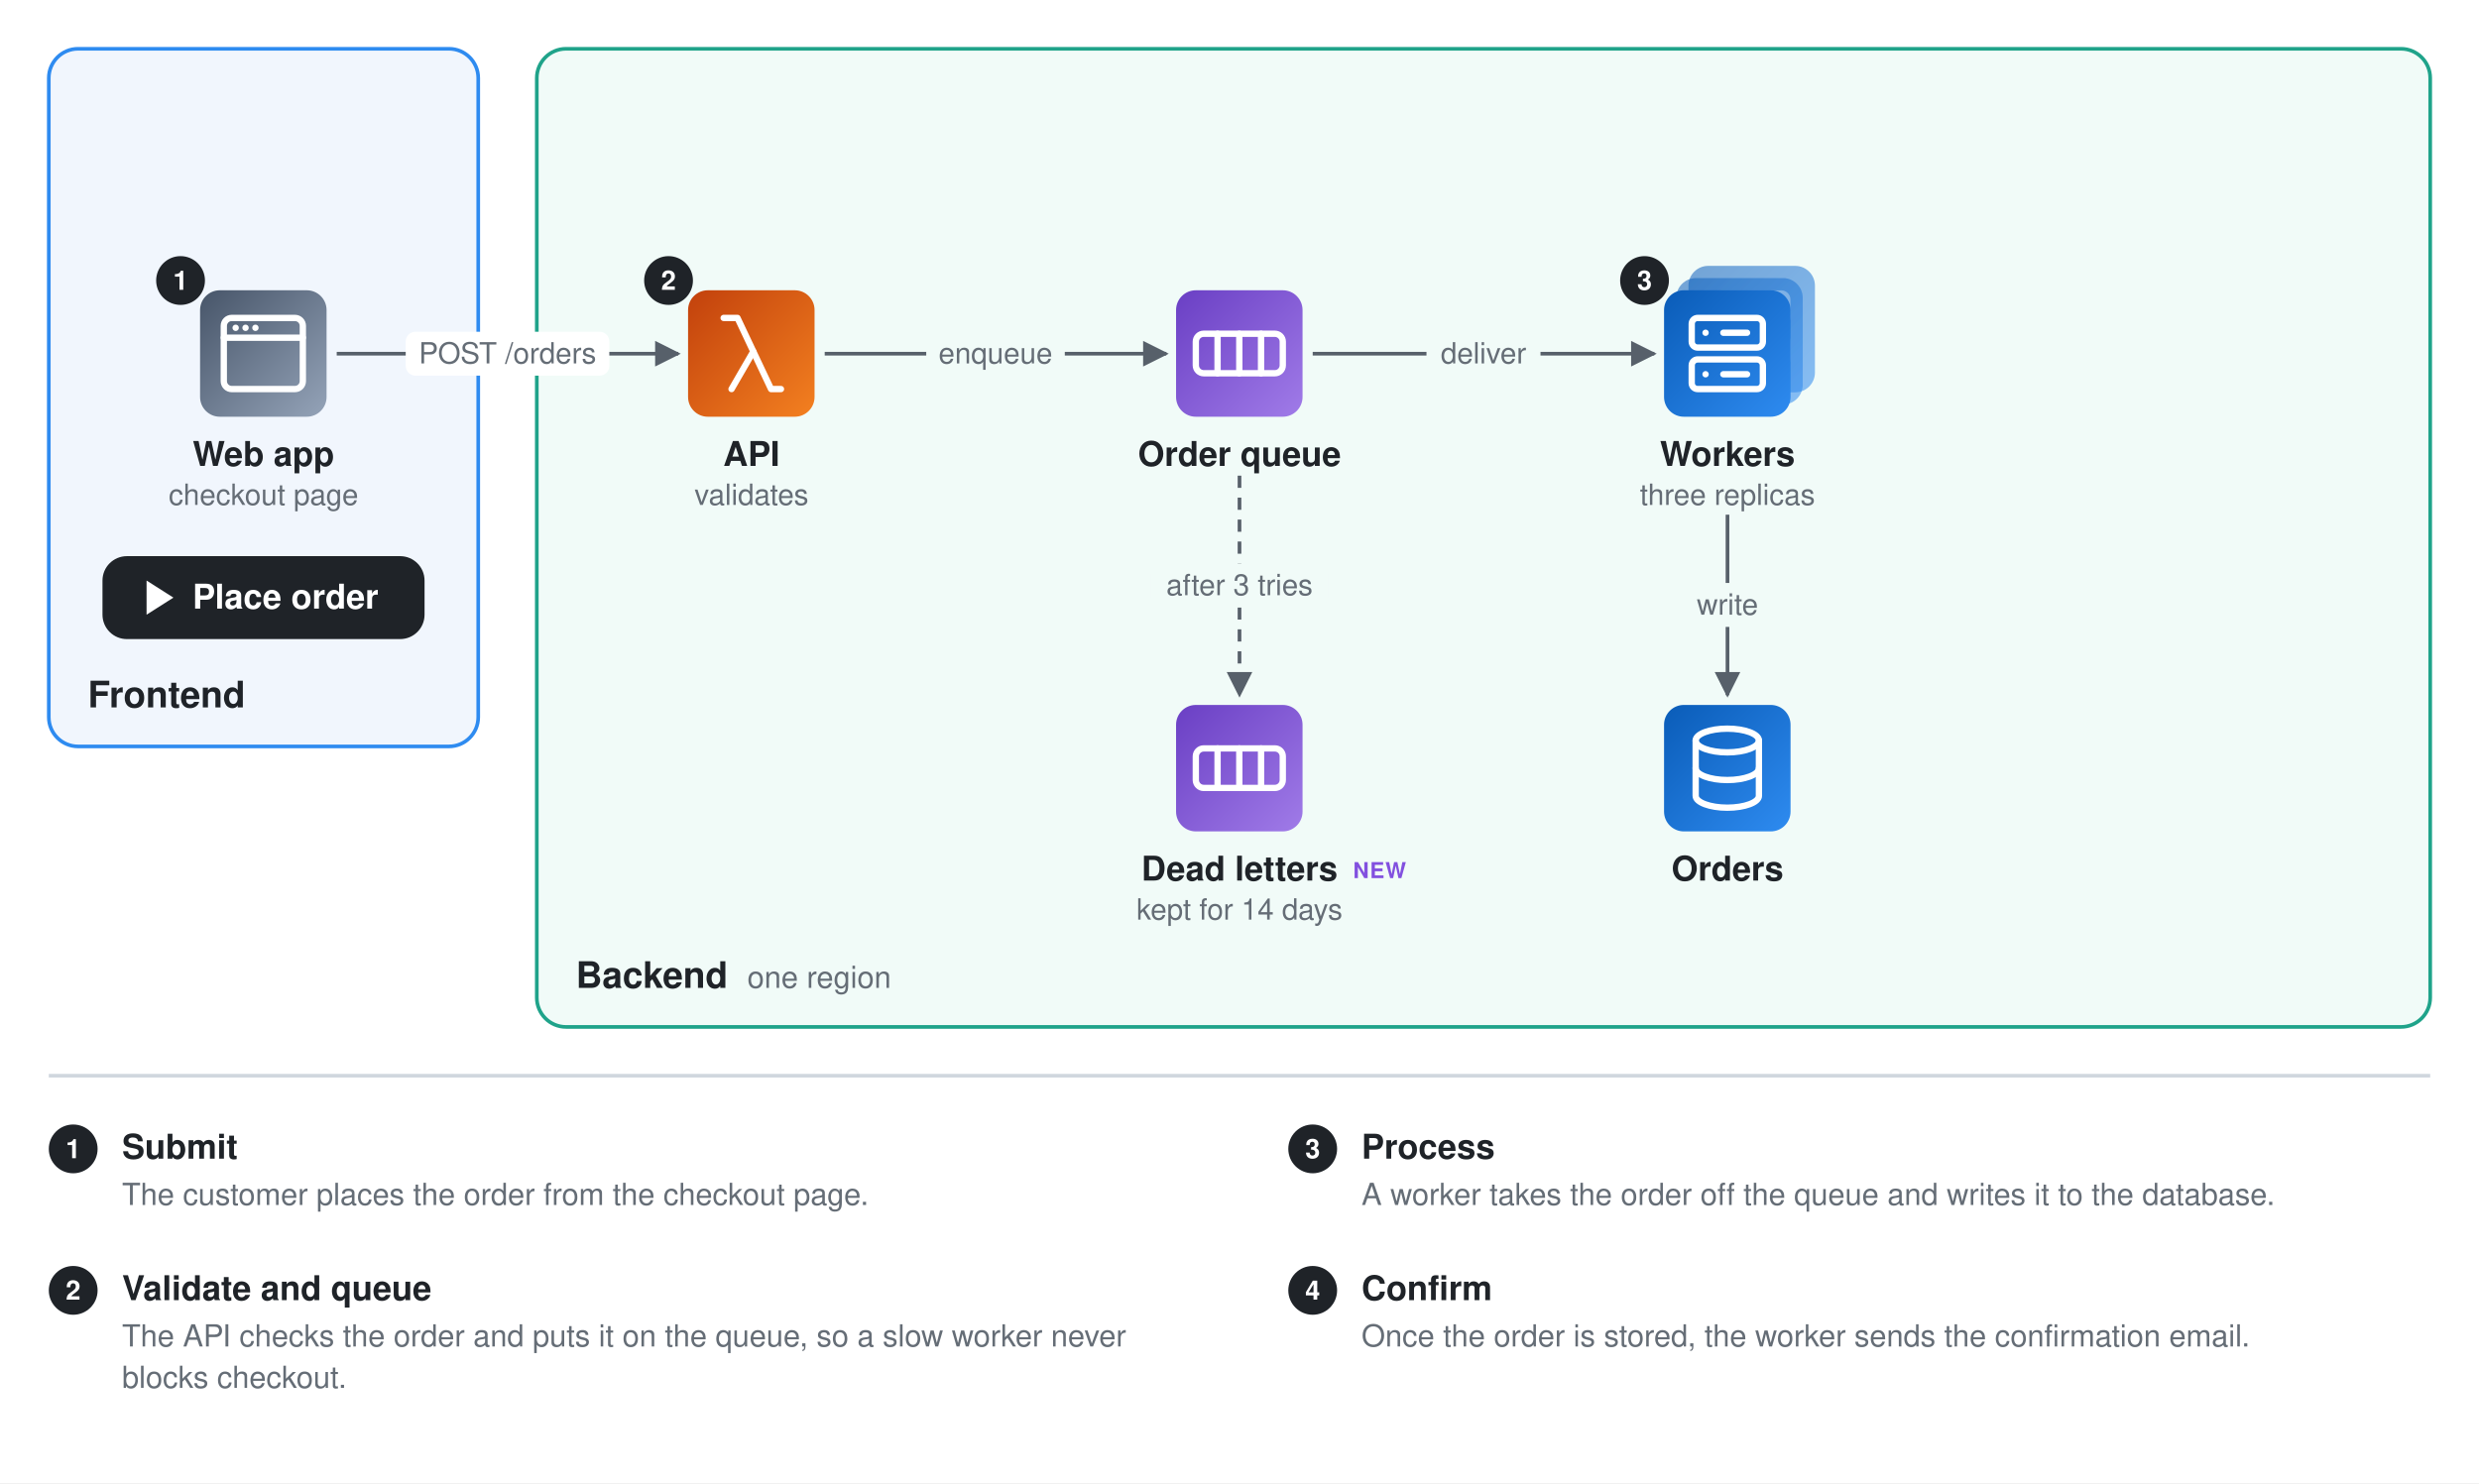
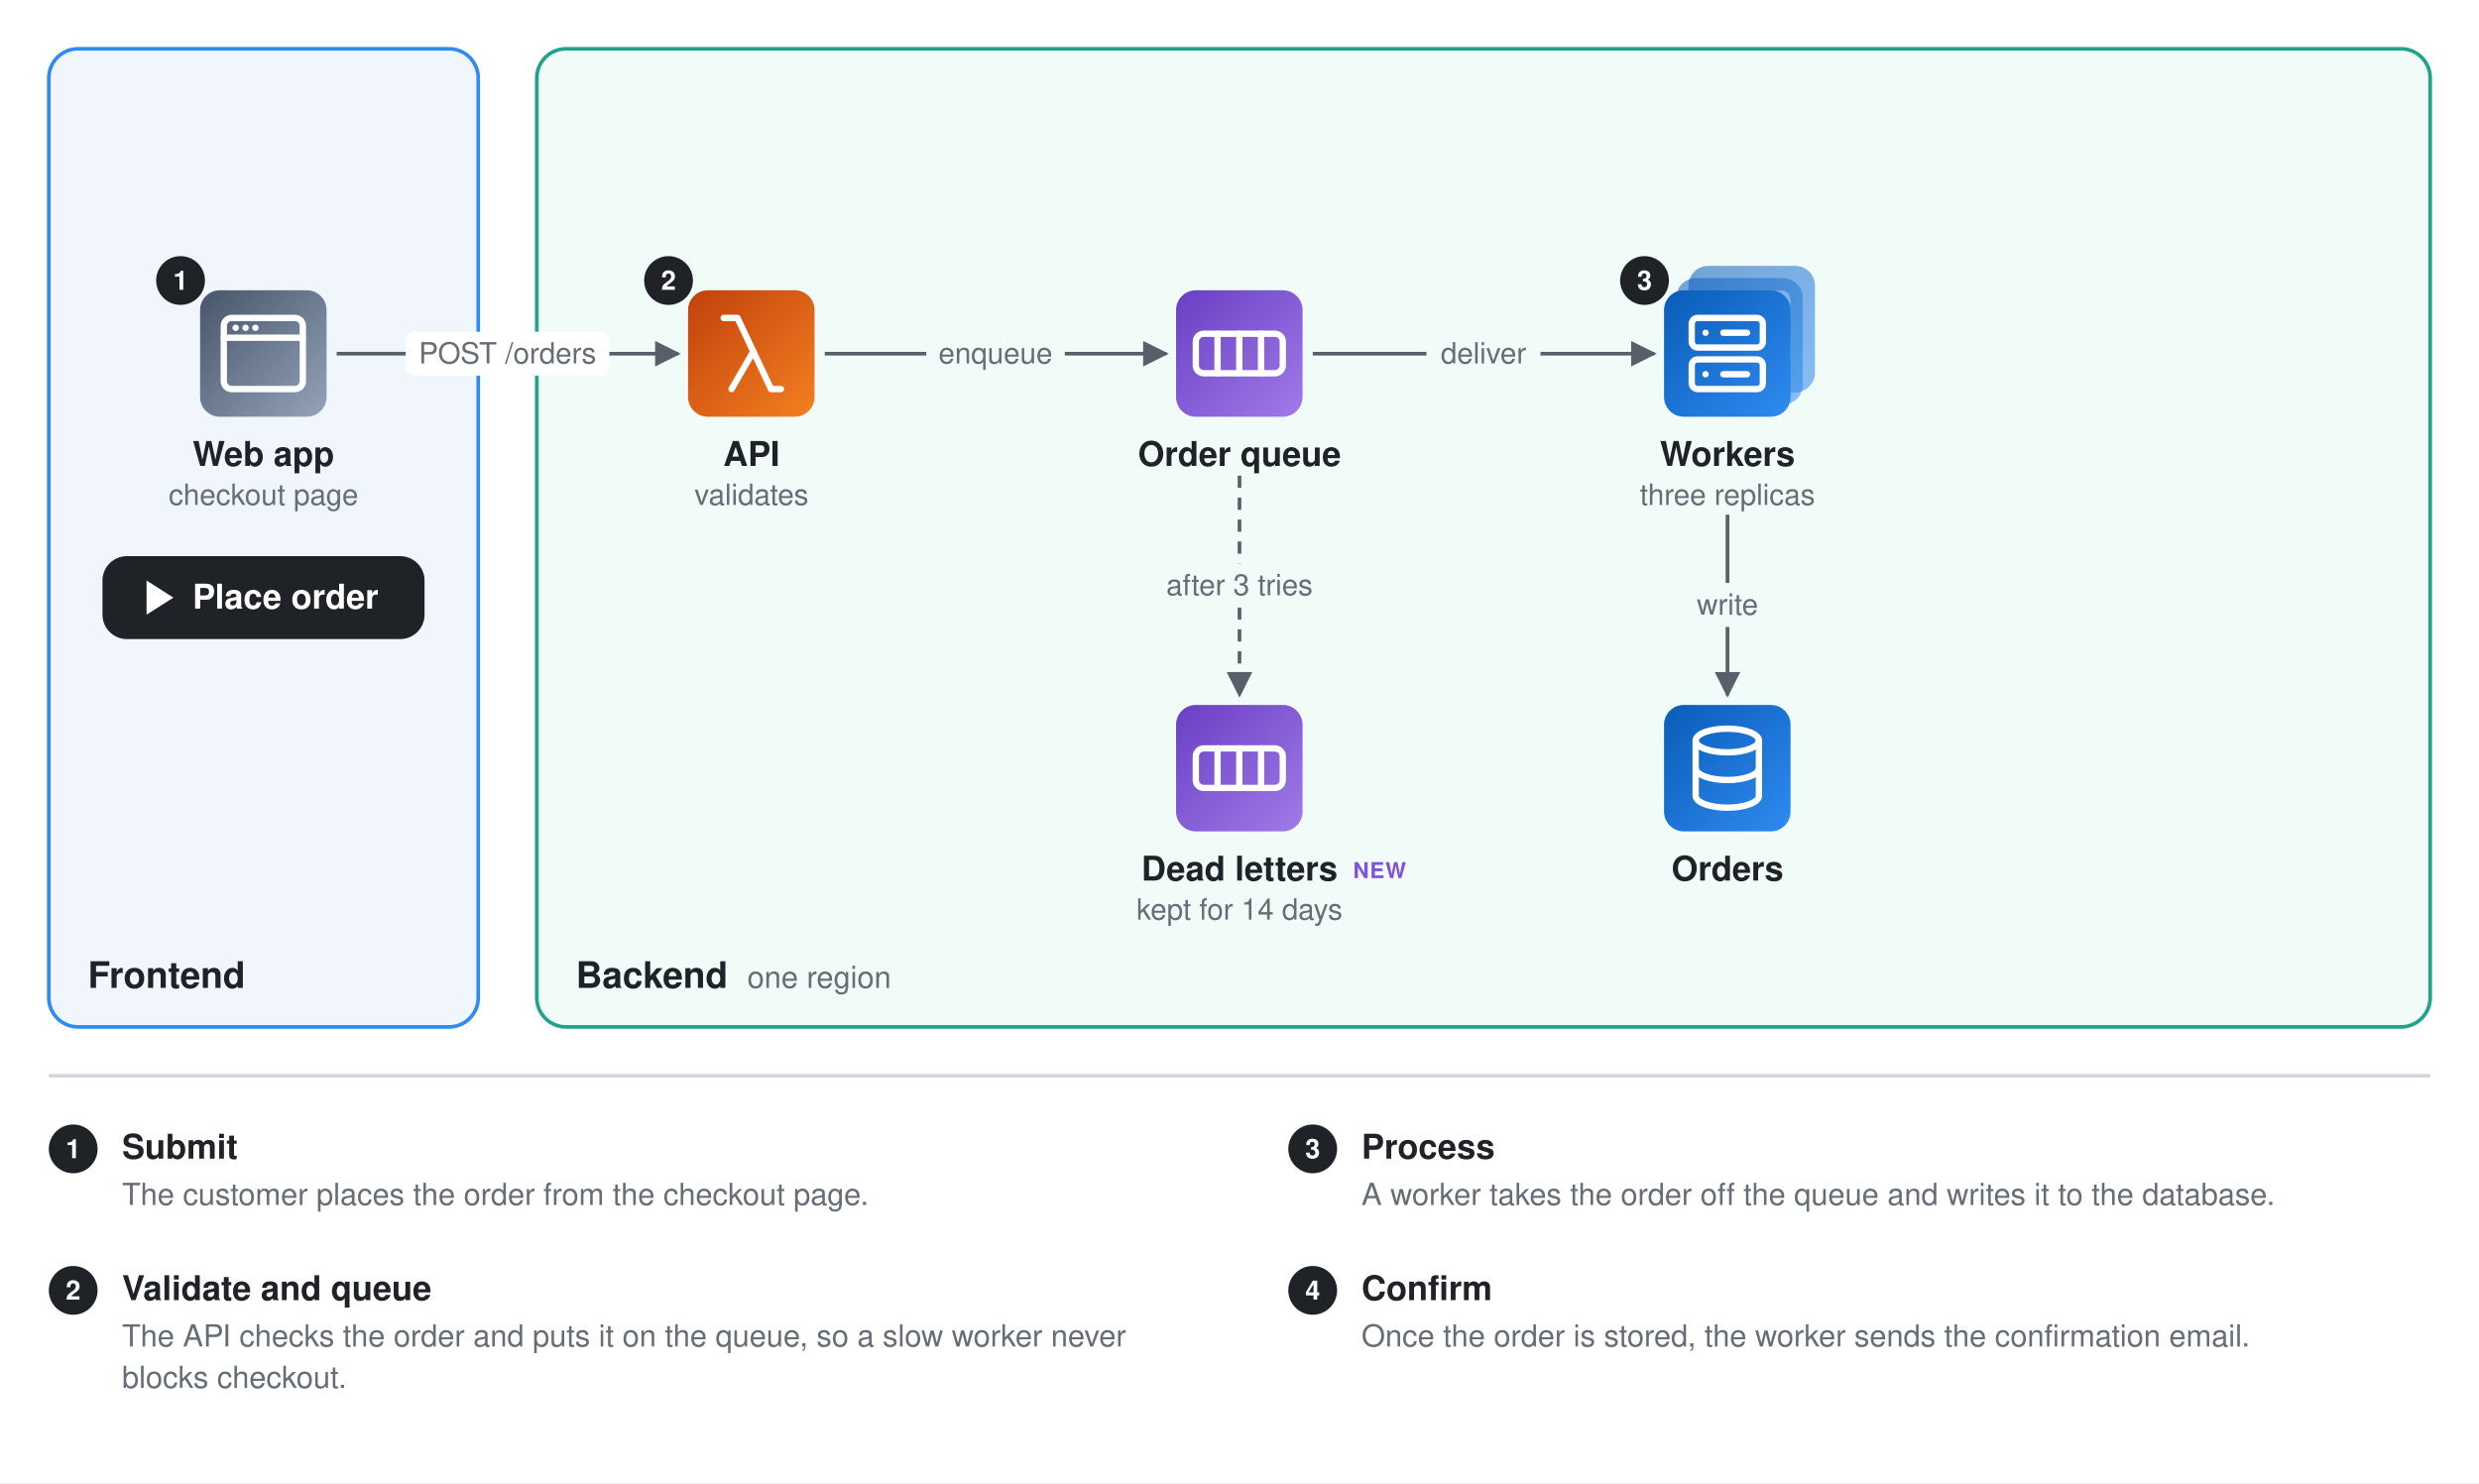
<svg xmlns="http://www.w3.org/2000/svg" viewBox="-108 -145 1016 608" width="1016" height="608" font-family="-apple-system, BlinkMacSystemFont, 'Segoe UI', Helvetica, Arial, sans-serif" role="img" aria-label="A web app posts an order to the API, which queues it for workers that write it to the orders database.">
  <defs>
    <linearGradient id="tile-blue" x1="0" y1="0" x2="1" y2="1">
      <stop offset="0" stop-color="#0a5cb8" />
      <stop offset="1" stop-color="#2e8bf0" />
    </linearGradient>
    <linearGradient id="tile-orange" x1="0" y1="0" x2="1" y2="1">
      <stop offset="0" stop-color="#c2410c" />
      <stop offset="1" stop-color="#f38020" />
    </linearGradient>
    <linearGradient id="tile-slate" x1="0" y1="0" x2="1" y2="1">
      <stop offset="0" stop-color="#475569" />
      <stop offset="1" stop-color="#94a3b8" />
    </linearGradient>
    <linearGradient id="tile-violet" x1="0" y1="0" x2="1" y2="1">
      <stop offset="0" stop-color="#6a3fc4" />
      <stop offset="1" stop-color="#a07be8" />
    </linearGradient>
  </defs>
  <rect x="-108" y="-145" width="1016" height="608" fill="#ffffff" />
  <g class="dg-body">
    <g class="grp" data-id="front" id="g-front">
-       <rect x="-88" y="-125" width="176" height="286" rx="12" stroke-width="1.5" fill="#f1f6fd" stroke="#2e8bf0" />
-       <text class="gtitle" x="-72" y="145" font-size="15" font-weight="600" fill="#1f2328">Frontend</text>
+       <rect x="-88" y="-125" width="176" height="401" rx="12" stroke-width="1.5" fill="#f1f6fd" stroke="#2e8bf0" />
+       <text class="gtitle" x="-72" y="260" font-size="15" font-weight="600" fill="#1f2328">Frontend</text>
    </g>
    <g class="grp" data-id="back" id="g-back">
      <rect x="112" y="-125" width="776" height="401" rx="12" stroke-width="1.5" fill="#f1fbf8" stroke="#1fa38a" />
      <text class="gtitle" x="128" y="260" font-size="15" font-weight="600" fill="#1f2328">Backend<tspan class="gsub" dx="8" font-size="12.5" font-weight="400" fill="#656d76">one region</tspan>
      </text>
    </g>
    <g class="edge" id="e-web-_api" data-id="web-&gt;api" data-from="web" data-to="api">
      <path class="base" d="M30 0 L170 0" fill="none" stroke-width="1.5" stroke="#57606a" />
      <path class="head" d="M171 0L160.5 5.25L160.5 -5.25z" fill="#57606a" />
    </g>
    <g class="edge" id="e-api-_queue" data-id="api-&gt;queue" data-from="api" data-to="queue">
      <path class="base" d="M230 0 L370 0" fill="none" stroke-width="1.5" stroke="#57606a" />
      <path class="head" d="M371 0L360.5 5.25L360.5 -5.25z" fill="#57606a" />
    </g>
    <g class="edge" id="e-queue-_worker" data-id="queue-&gt;worker" data-from="queue" data-to="worker">
      <path class="base" d="M430 0 L570 0" fill="none" stroke-width="1.5" stroke="#57606a" />
      <path class="head" d="M571 0L560.5 5.25L560.5 -5.25z" fill="#57606a" />
    </g>
    <g class="edge" id="e-worker-_db" data-id="worker-&gt;db" data-from="worker" data-to="db">
      <path class="base" d="M600 66 L600 140" fill="none" stroke-width="1.5" stroke="#57606a" />
      <path class="head" d="M600 141L594.75 130.5L605.25 130.5z" fill="#57606a" />
    </g>
    <g class="edge" id="e-queue-_dlq" data-id="queue-&gt;dlq" data-from="queue" data-to="dlq">
      <path class="base" d="M400 50 L400 140" fill="none" stroke-width="1.5" stroke-dasharray="5 4" stroke="#57606a" />
      <path class="head" d="M400 141L394.75 130.5L405.25 130.5z" fill="#57606a" />
    </g>
    <g class="labels">
      <g class="elab" data-edge="web-&gt;api">
        <rect x="58.28" y="-9" width="83.44" height="18" rx="4" fill="#ffffff" />
        <text class="elabel" x="100" y="4" font-size="12" text-anchor="middle" fill="#656d76">POST /orders</text>
      </g>
      <g class="elab" data-edge="api-&gt;queue">
        <rect x="271.61" y="-9" width="56.79" height="18" rx="4" fill="#f1fbf8" />
        <text class="elabel" x="300" y="4" font-size="12" text-anchor="middle" fill="#656d76">enqueue</text>
      </g>
      <g class="elab" data-edge="queue-&gt;worker">
        <rect x="476.63" y="-9" width="46.73" height="18" rx="4" fill="#f1fbf8" />
        <text class="elabel" x="500" y="4" font-size="12" text-anchor="middle" fill="#656d76">deliver</text>
      </g>
      <g class="elab" data-edge="worker-&gt;db">
        <rect x="581.84" y="94" width="36.33" height="18" rx="4" fill="#f1fbf8" />
        <text class="elabel" x="600" y="107" font-size="12" text-anchor="middle" fill="#656d76">write</text>
      </g>
      <g class="elab" data-edge="queue-&gt;dlq">
        <rect x="363.78" y="86" width="72.44" height="18" rx="4" fill="#f1fbf8" />
        <text class="elabel" x="400" y="99" font-size="12" text-anchor="middle" fill="#656d76">after 3 tries</text>
      </g>
    </g>
    <g class="node" id="n-web" data-id="web">
      <g class="tile" transform="translate(-26 -26) scale(0.81)">
        <rect width="64" height="64" rx="10" fill="url(#tile-slate)" />
        <g class="glyph" fill="none" stroke="#fff" stroke-width="3.2" stroke-linecap="round" stroke-linejoin="round">
          <rect x="12" y="14" width="40" height="36" rx="4" />
          <path d="M12 24h40M18 19h.01M23 19h.01M28 19h.01" />
        </g>
      </g>
      <text class="ntitle" x="0" y="46" font-size="14" font-weight="600" text-anchor="middle" fill="#1f2328">Web app</text>
      <text class="nsub" x="0" y="62" font-size="12" text-anchor="middle" fill="#656d76">checkout page</text>
      <g class="trigger" data-node="web" role="button" tabindex="0" aria-label="Place order: play the scenario" data-plays="order">
        <rect class="btnbg" x="-66" y="83" width="132" height="34" rx="10" fill="#1f2328" />
        <path class="btnicon" d="M-47.93 93l11 7-11 7z" fill="#ffffff" />
        <text class="btntext" x="9" y="104.5" font-size="14" font-weight="600" text-anchor="middle" fill="#ffffff">Place order</text>
      </g>
      <g data-badges="order">
        <rect class="badge" x="-44" y="-40" width="20" height="20" rx="10" fill="#1f2328" />
        <text class="badget" x="-34" y="-26.2" font-size="11" font-weight="600" text-anchor="middle" fill="#ffffff">1</text>
      </g>
    </g>
    <g class="node" id="n-api" data-id="api">
      <g class="tile" transform="translate(174 -26) scale(0.81)">
        <rect width="64" height="64" rx="10" fill="url(#tile-orange)" />
        <g class="glyph" fill="none" stroke="#fff" stroke-width="3.2" stroke-linecap="round" stroke-linejoin="round">
          <path d="M18 14h7l17 36h5" />
          <path d="M33 31 22 50" />
        </g>
      </g>
      <text class="ntitle" x="200" y="46" font-size="14" font-weight="600" text-anchor="middle" fill="#1f2328">API</text>
      <text class="nsub" x="200" y="62" font-size="12" text-anchor="middle" fill="#656d76">validates</text>
      <g data-badges="order">
        <rect class="badge" x="156" y="-40" width="20" height="20" rx="10" fill="#1f2328" />
        <text class="badget" x="166" y="-26.2" font-size="11" font-weight="600" text-anchor="middle" fill="#ffffff">2</text>
      </g>
    </g>
    <g class="node" id="n-queue" data-id="queue">
      <g class="tile" transform="translate(374 -26) scale(0.81)">
        <rect width="64" height="64" rx="10" fill="url(#tile-violet)" />
        <g class="glyph" fill="none" stroke="#fff" stroke-width="3.2" stroke-linecap="round" stroke-linejoin="round">
          <rect x="10" y="22" width="44" height="20" rx="4" />
          <path d="M21 22v20M32 22v20M43 22v20" />
        </g>
      </g>
      <text class="ntitle" x="400" y="46" font-size="14" font-weight="600" text-anchor="middle" fill="#1f2328">Order queue</text>
    </g>
    <g class="node" id="n-worker" data-id="worker">
      <g class="tile" transform="translate(584 -36) scale(0.81)" opacity=".55">
        <rect width="64" height="64" rx="10" fill="url(#tile-blue)" />
        <g class="glyph" fill="none" stroke="#fff" stroke-width="3.2" stroke-linecap="round" stroke-linejoin="round">
          <rect x="14" y="14" width="36" height="15" rx="3" />
          <rect x="14" y="35" width="36" height="15" rx="3" />
          <path d="M21 21.5h.01M21 42.5h.01M30 21.5h12M30 42.5h12" />
        </g>
      </g>
      <g class="tile" transform="translate(579 -31) scale(0.81)" opacity=".55">
        <rect width="64" height="64" rx="10" fill="url(#tile-blue)" />
        <g class="glyph" fill="none" stroke="#fff" stroke-width="3.2" stroke-linecap="round" stroke-linejoin="round">
          <rect x="14" y="14" width="36" height="15" rx="3" />
          <rect x="14" y="35" width="36" height="15" rx="3" />
          <path d="M21 21.5h.01M21 42.5h.01M30 21.5h12M30 42.5h12" />
        </g>
      </g>
      <g class="tile" transform="translate(574 -26) scale(0.81)">
        <rect width="64" height="64" rx="10" fill="url(#tile-blue)" />
        <g class="glyph" fill="none" stroke="#fff" stroke-width="3.2" stroke-linecap="round" stroke-linejoin="round">
          <rect x="14" y="14" width="36" height="15" rx="3" />
          <rect x="14" y="35" width="36" height="15" rx="3" />
          <path d="M21 21.5h.01M21 42.5h.01M30 21.5h12M30 42.5h12" />
        </g>
      </g>
      <text class="ntitle" x="600" y="46" font-size="14" font-weight="600" text-anchor="middle" fill="#1f2328">Workers</text>
      <text class="nsub" x="600" y="62" font-size="12" text-anchor="middle" fill="#656d76">three replicas</text>
      <g data-badges="order">
        <rect class="badge" x="556" y="-40" width="20" height="20" rx="10" fill="#1f2328" />
        <text class="badget" x="566" y="-26.2" font-size="11" font-weight="600" text-anchor="middle" fill="#ffffff">3</text>
      </g>
    </g>
    <g class="node" id="n-db" data-id="db">
      <g class="tile" transform="translate(574 144) scale(0.81)">
        <rect width="64" height="64" rx="10" fill="url(#tile-blue)" />
        <g class="glyph" fill="none" stroke="#fff" stroke-width="3.2" stroke-linecap="round" stroke-linejoin="round">
          <ellipse cx="32" cy="18" rx="16" ry="6" />
          <path d="M16 18v28c0 3.3 7.2 6 16 6s16-2.7 16-6V18" />
          <path d="M16 32c0 3.3 7.2 6 16 6s16-2.7 16-6" />
        </g>
      </g>
      <text class="ntitle" x="600" y="216" font-size="14" font-weight="600" text-anchor="middle" fill="#1f2328">Orders</text>
    </g>
    <g class="node" id="n-dlq" data-id="dlq" data-mark="new">
      <g class="tile" transform="translate(374 144) scale(0.81)">
        <rect width="64" height="64" rx="10" fill="url(#tile-violet)" />
        <g class="glyph" fill="none" stroke="#fff" stroke-width="3.2" stroke-linecap="round" stroke-linejoin="round">
          <rect x="10" y="22" width="44" height="20" rx="4" />
          <path d="M21 22v20M32 22v20M43 22v20" />
        </g>
      </g>
      <text class="ntitle" x="400" y="216" font-size="14" font-weight="600" text-anchor="middle" fill="#1f2328">Dead letters</text>
      <text class="mark" x="446.56" y="215" font-size="9" font-weight="700" letter-spacing=".04em" fill="#8250df">NEW</text>
      <text class="nsub" x="400" y="232" font-size="12" text-anchor="middle" fill="#656d76">kept for 14 days</text>
    </g>
  </g>
  <line x1="-88" y1="296" x2="888" y2="296" stroke-width="1.5" stroke="#d0d7de" />
  <circle cx="-78" cy="326" r="10" fill="#1f2328" />
  <text x="-78" y="329.8" font-size="11" font-weight="600" text-anchor="middle" fill="#ffffff">1</text>
  <text x="-58" y="330" font-size="14" font-weight="600" fill="#1f2328">Submit</text>
  <text x="-58" y="349" font-size="12.5" fill="#656d76">The customer places the order from the checkout page.</text>
  <circle cx="-78" cy="384" r="10" fill="#1f2328" />
  <text x="-78" y="387.8" font-size="11" font-weight="600" text-anchor="middle" fill="#ffffff">2</text>
  <text x="-58" y="388" font-size="14" font-weight="600" fill="#1f2328">Validate and queue</text>
  <text x="-58" y="407" font-size="12.5" fill="#656d76">The API checks the order and puts it on the queue, so a slow worker never</text>
  <text x="-58" y="424" font-size="12.5" fill="#656d76">blocks checkout.</text>
  <circle cx="430" cy="326" r="10" fill="#1f2328" />
  <text x="430" y="329.8" font-size="11" font-weight="600" text-anchor="middle" fill="#ffffff">3</text>
  <text x="450" y="330" font-size="14" font-weight="600" fill="#1f2328">Process</text>
  <text x="450" y="349" font-size="12.5" fill="#656d76">A worker takes the order off the queue and writes it to the database.</text>
  <circle cx="430" cy="384" r="10" fill="#1f2328" />
  <text x="430" y="387.8" font-size="11" font-weight="600" text-anchor="middle" fill="#ffffff">4</text>
  <text x="450" y="388" font-size="14" font-weight="600" fill="#1f2328">Confirm</text>
  <text x="450" y="407" font-size="12.5" fill="#656d76">Once the order is stored, the worker sends the confirmation email.</text>
</svg>
